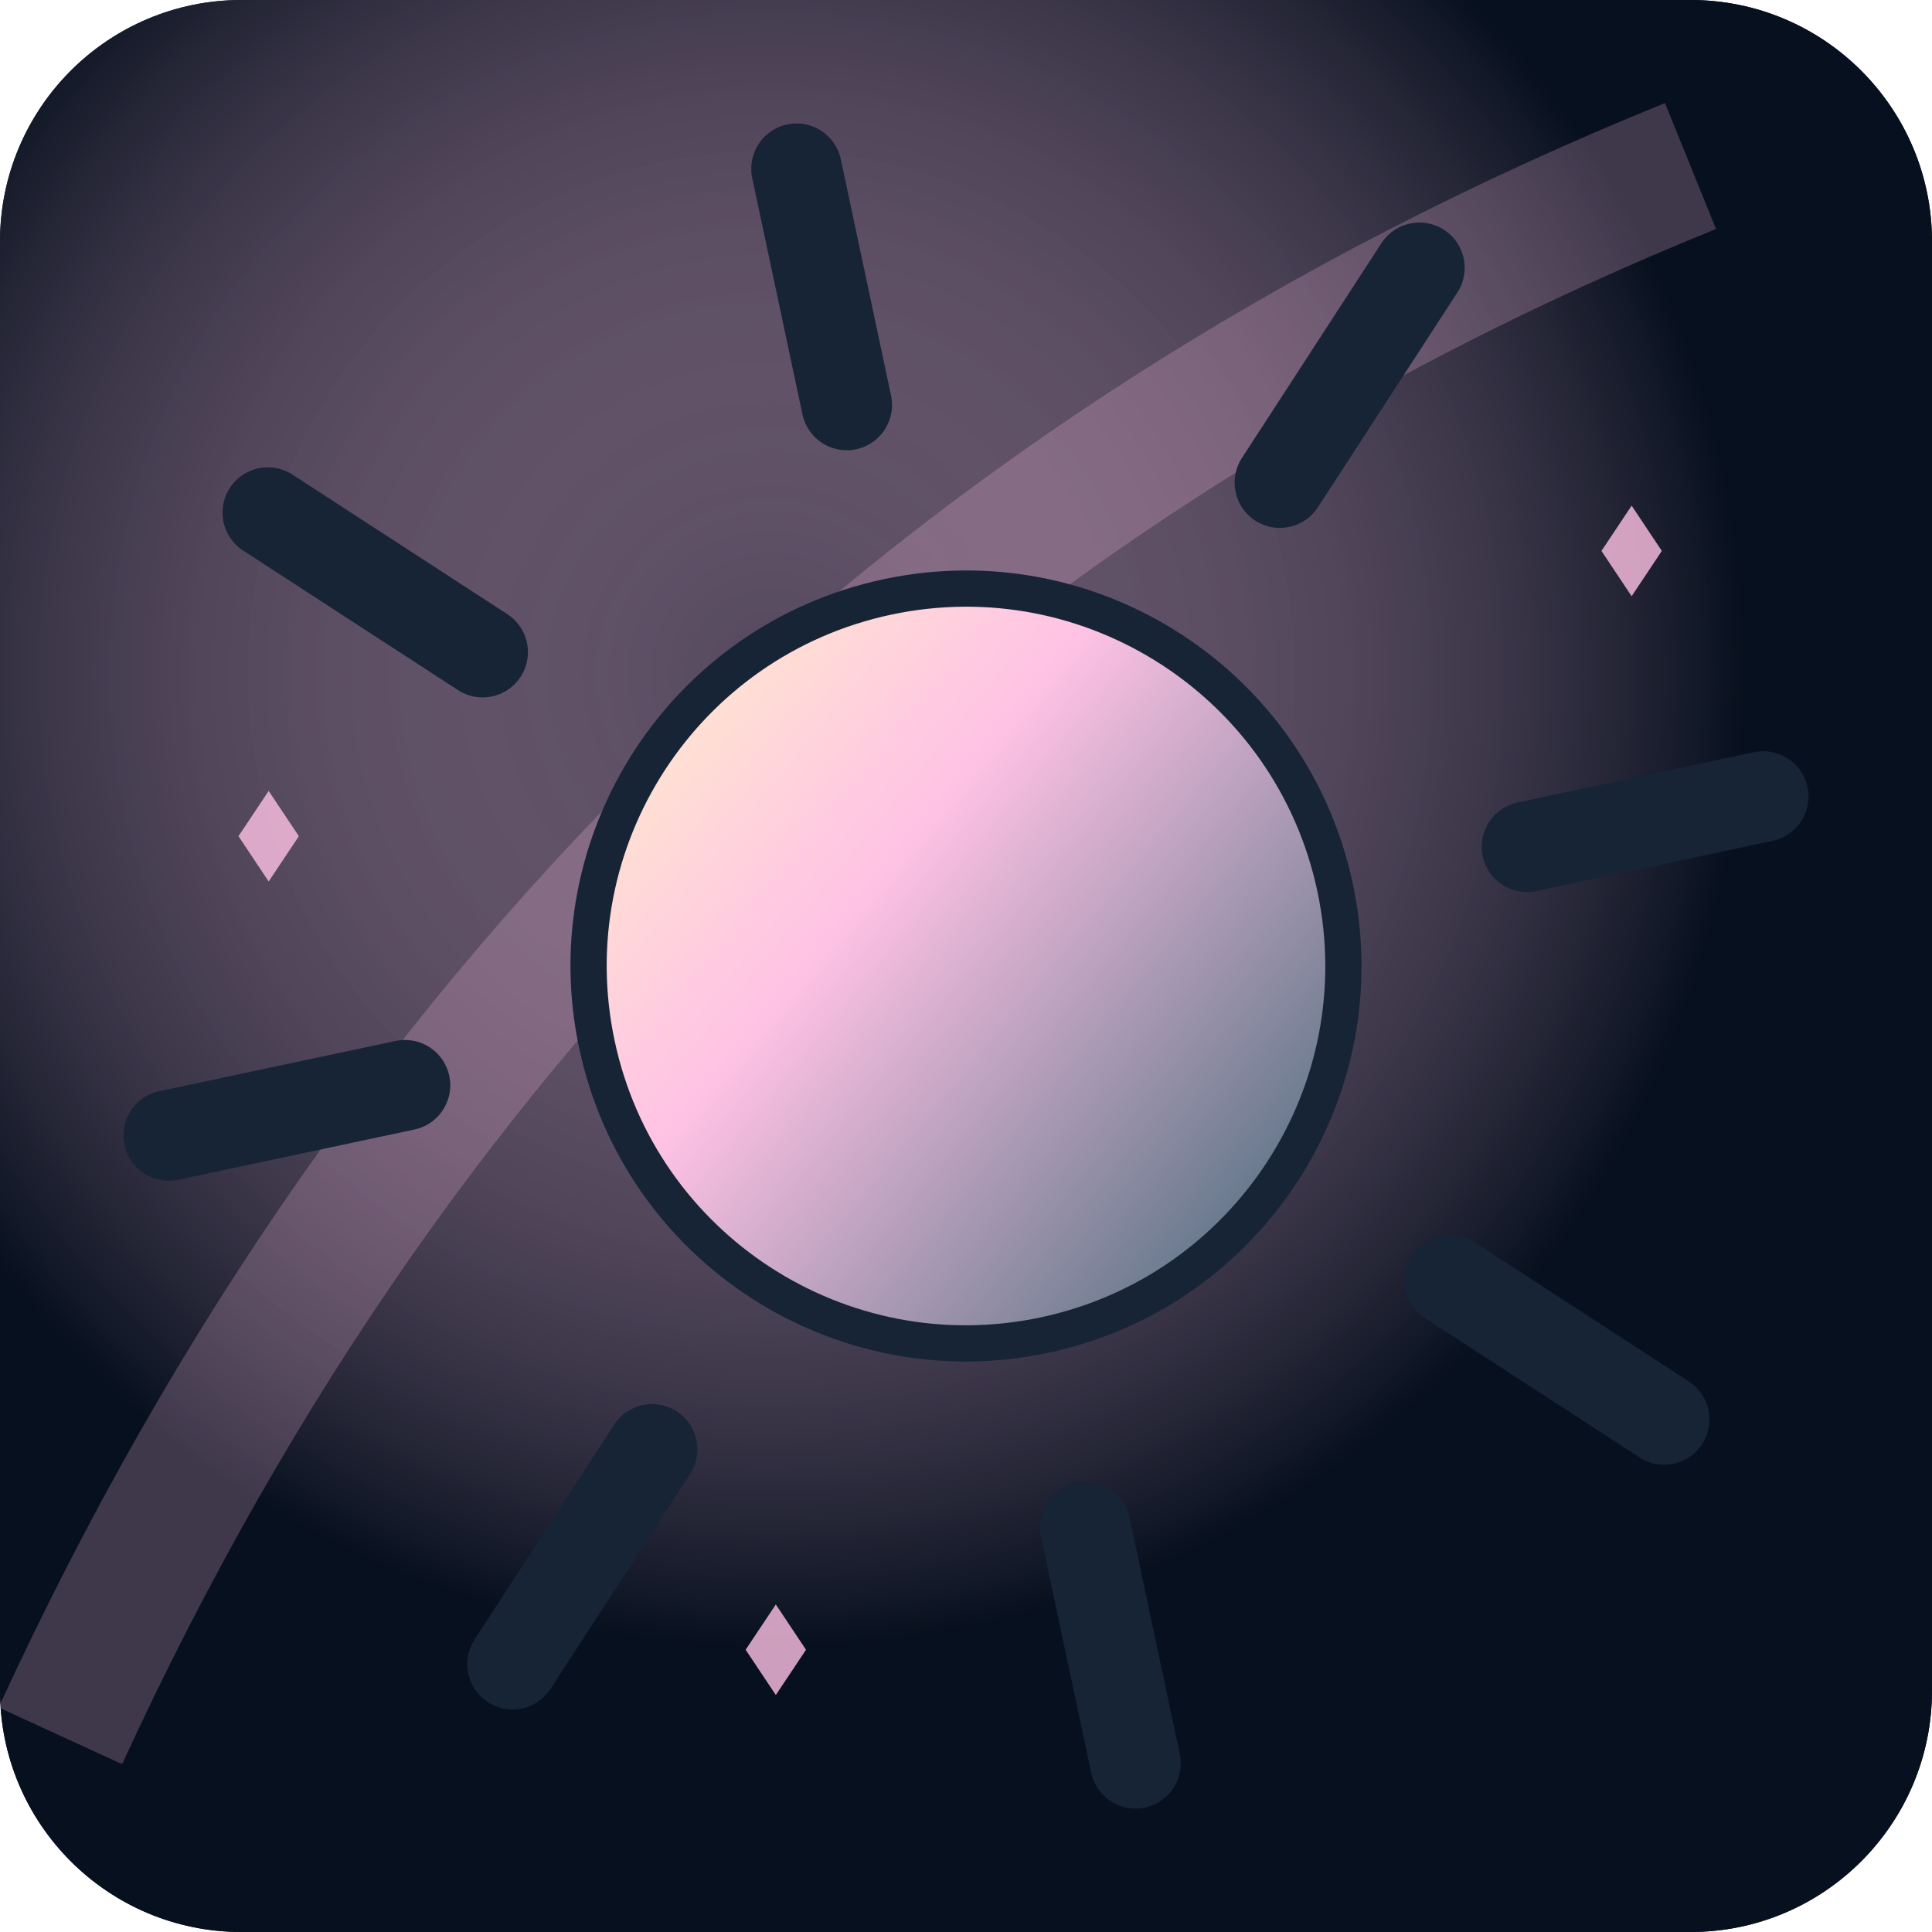
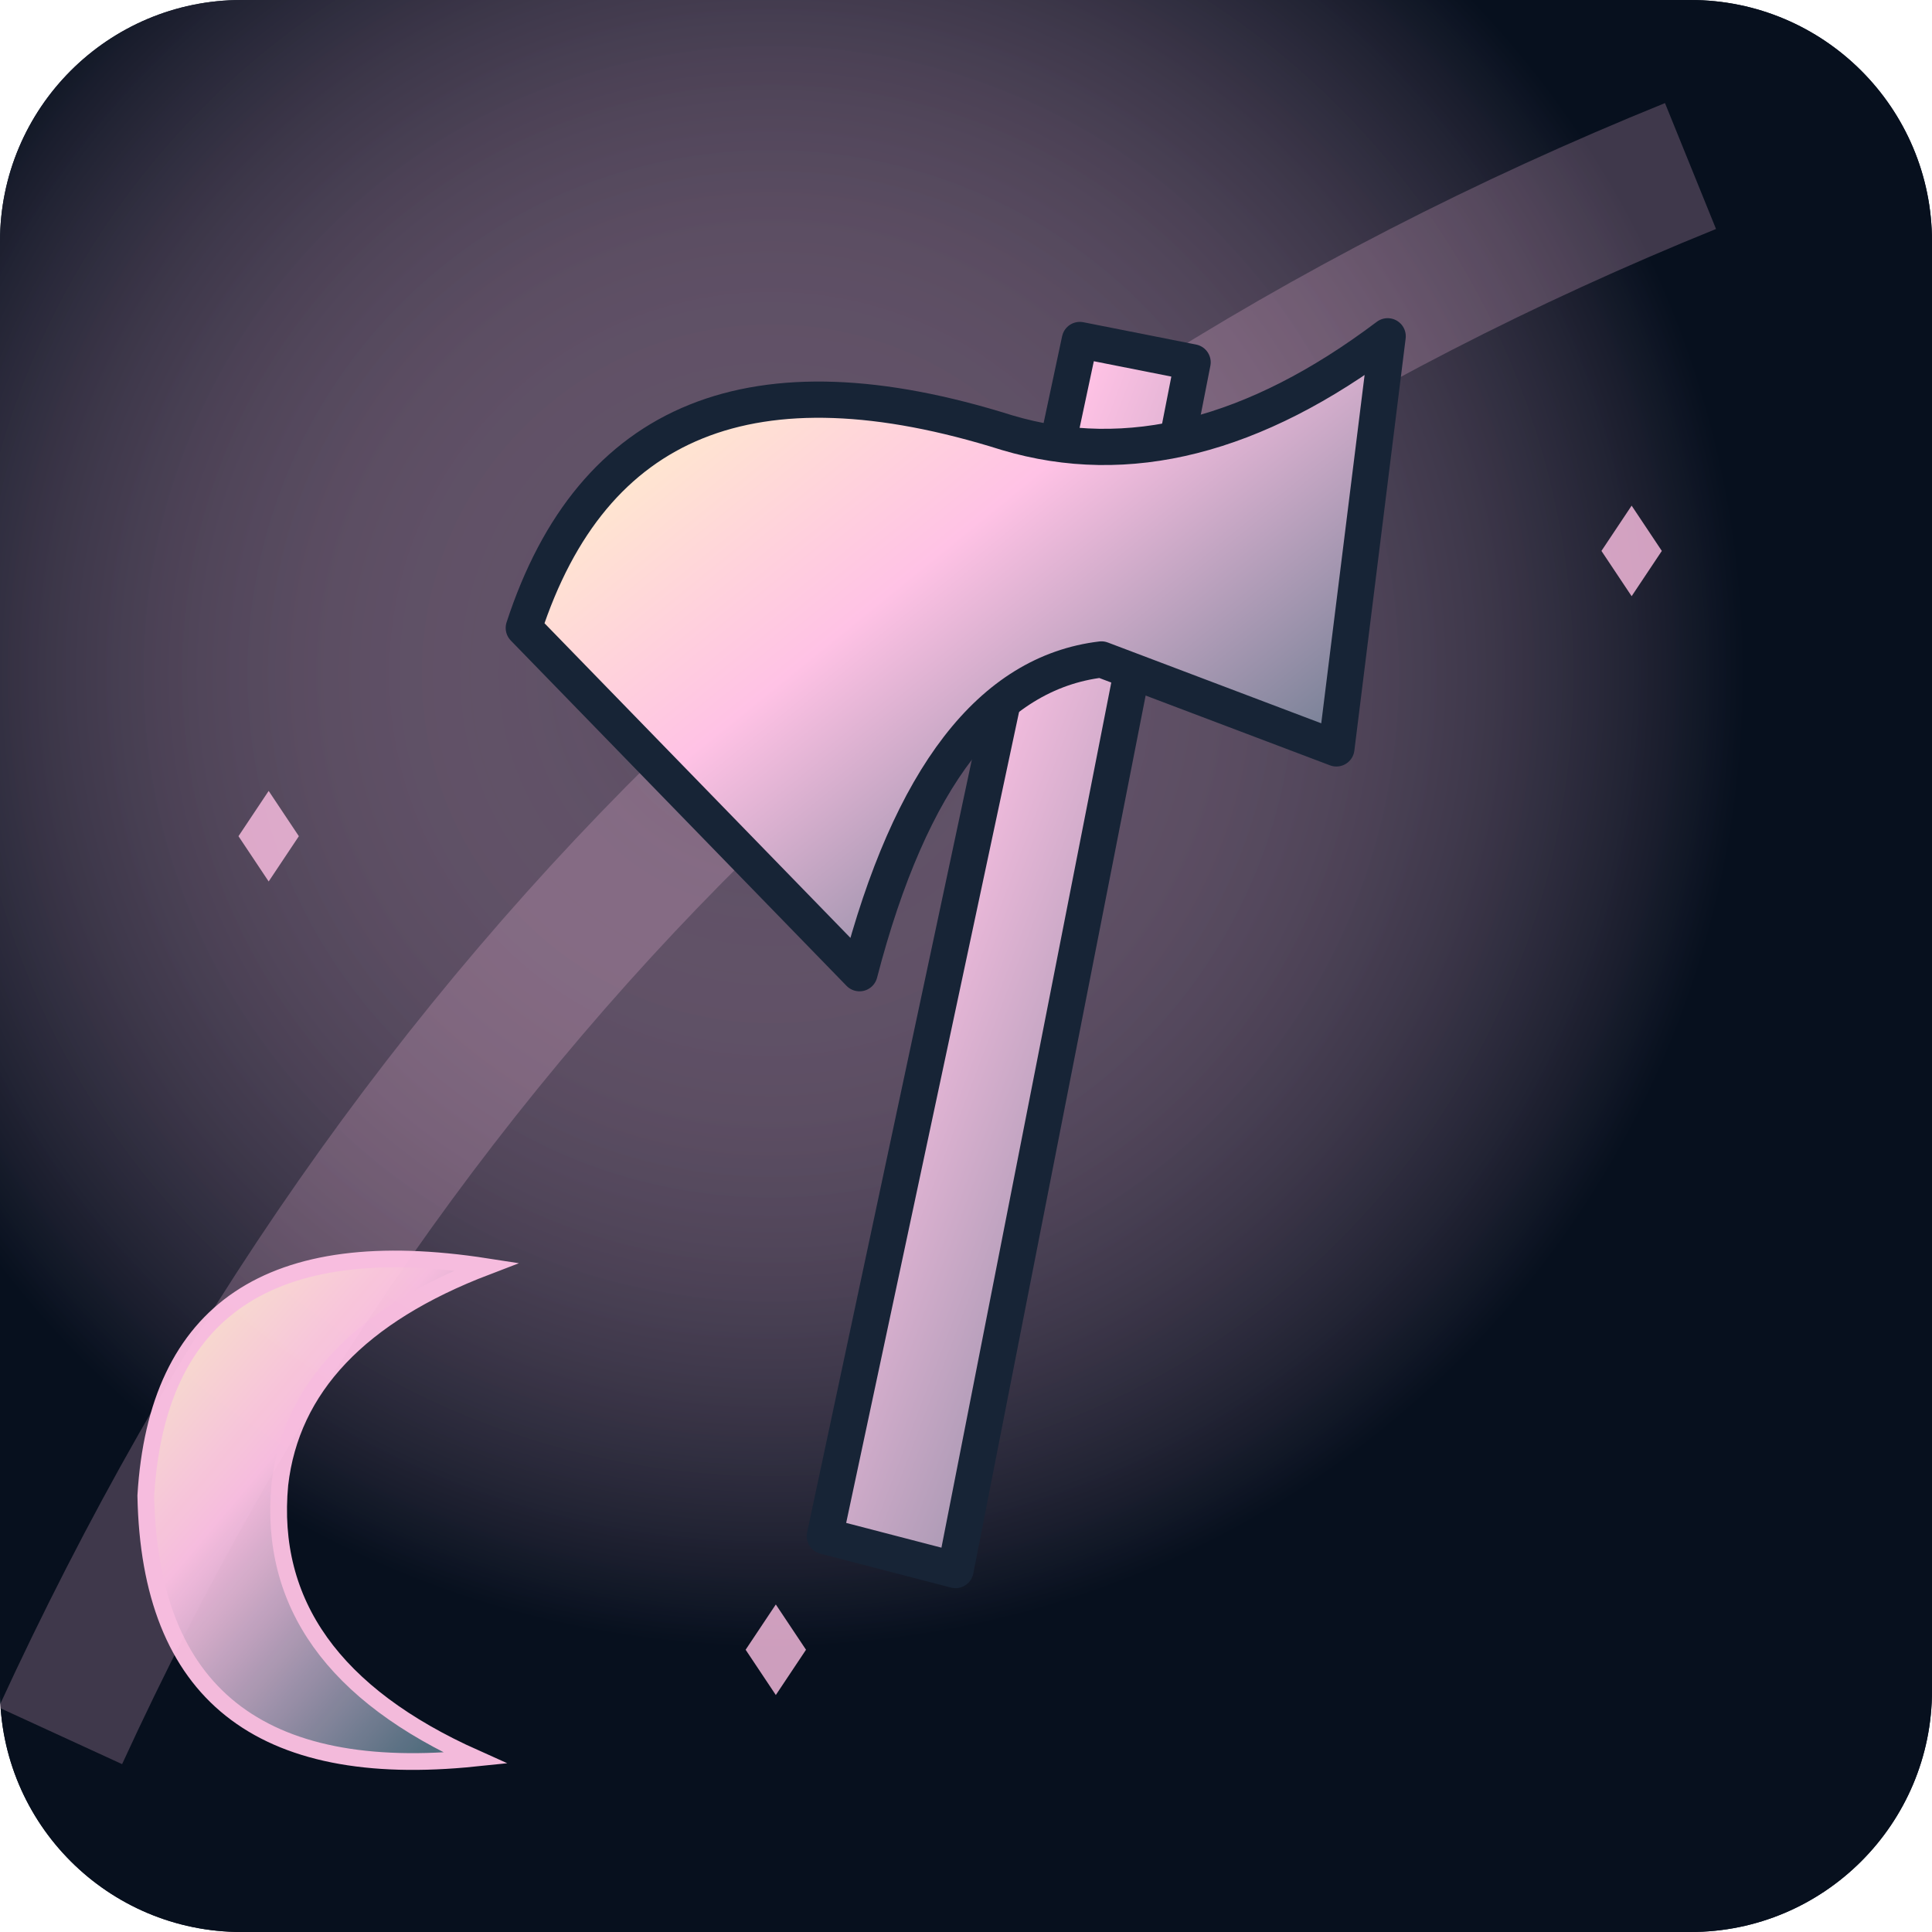
<svg xmlns="http://www.w3.org/2000/svg" viewBox="0 0 128 128">
  <defs>
    <radialGradient id="bg" cx="40%" cy="35%">
      <stop stop-color="#ffc2e5" stop-opacity=".3" />
      <stop offset="1" stop-color="#07101e" />
    </radialGradient>
    <linearGradient id="metal" x2=".8" y2="1">
      <stop stop-color="#fff4c8" />
      <stop offset=".42" stop-color="#ffc2e5" />
      <stop offset="1" stop-color="#547082" />
    </linearGradient>
  </defs>
  <rect width="128" height="128" rx="16" fill="#0a1422" />
  <rect width="128" height="128" rx="16" fill="url(#bg)" />
  <path d="M4 115Q38 41 112 11" fill="none" stroke="#ffc2e5" opacity="0.23" stroke-width="9" />
  <path d="m17.8 52.4 2 3-2 3-2-3Z" fill="#ffc2e5" opacity=".8" />
  <path d="m108.1 33.5 2 3-2 3-2-3Z" fill="#ffc2e5" opacity=".8" />
  <path d="m51.4 106.3 2 3-2 3-2-3Z" fill="#ffc2e5" opacity=".8" />
  <g transform="translate(4 4) rotate(-12 60 60)" fill="url(#metal)" stroke="#172436" stroke-width="2.4" stroke-linejoin="round" stroke-linecap="round">
-     <circle cx="60" cy="60" r="25" />
-     <path d="M60 6v16m0 76v16M6 60h16m76 0h16M21 21l12 12m54 54 12 12M21 99l12-12m54-54 12-12" fill="none" stroke-width="6" />
+     <path d="m43 95 33-74 7 3-32 75Z" />
+     <path d="M70 26Q47 13 36 32L53 59Q62 41 73 42L87 51 96 25Q81 32 70 26Z" />
+   </g>
+   <g transform="translate(3 78) scale(.37)" opacity=".95" fill="url(#metal)" stroke="#ffc2e5" stroke-width="3">
+     <path d="M79 16Q21 7 18 57q1 53 59 47-38-17-35-49 3-26 37-39Z" />
  </g>
</svg>
